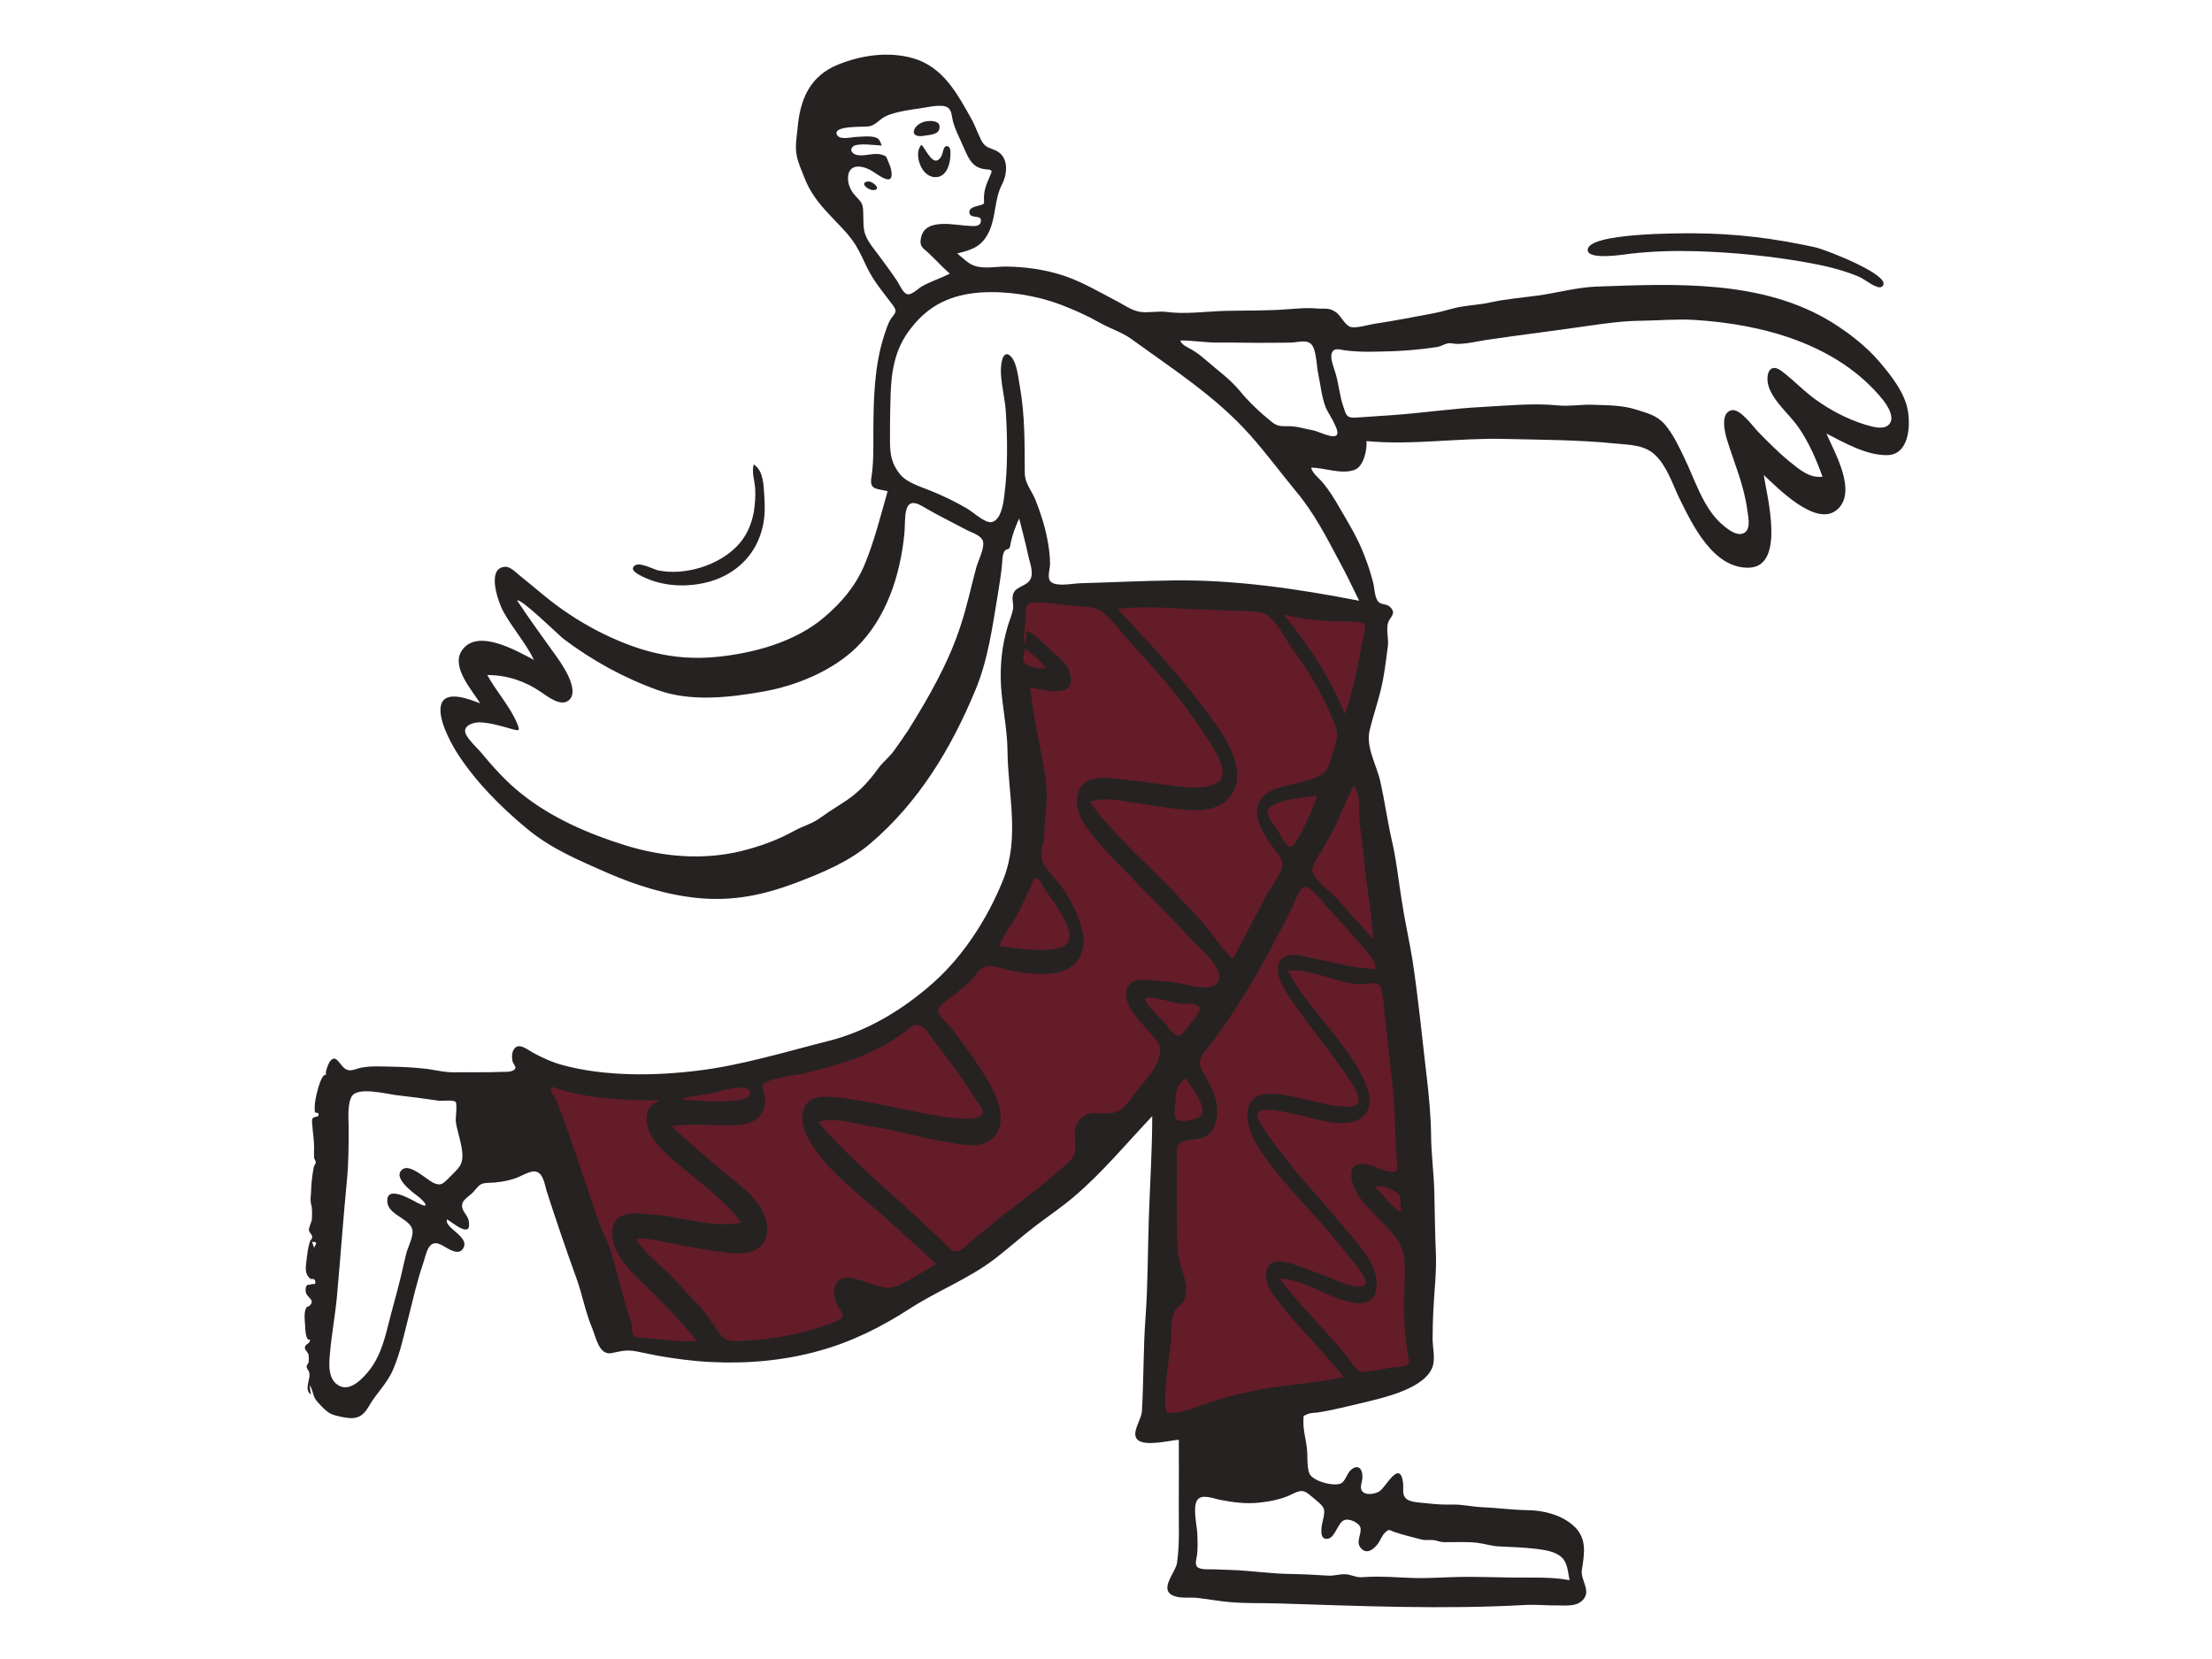
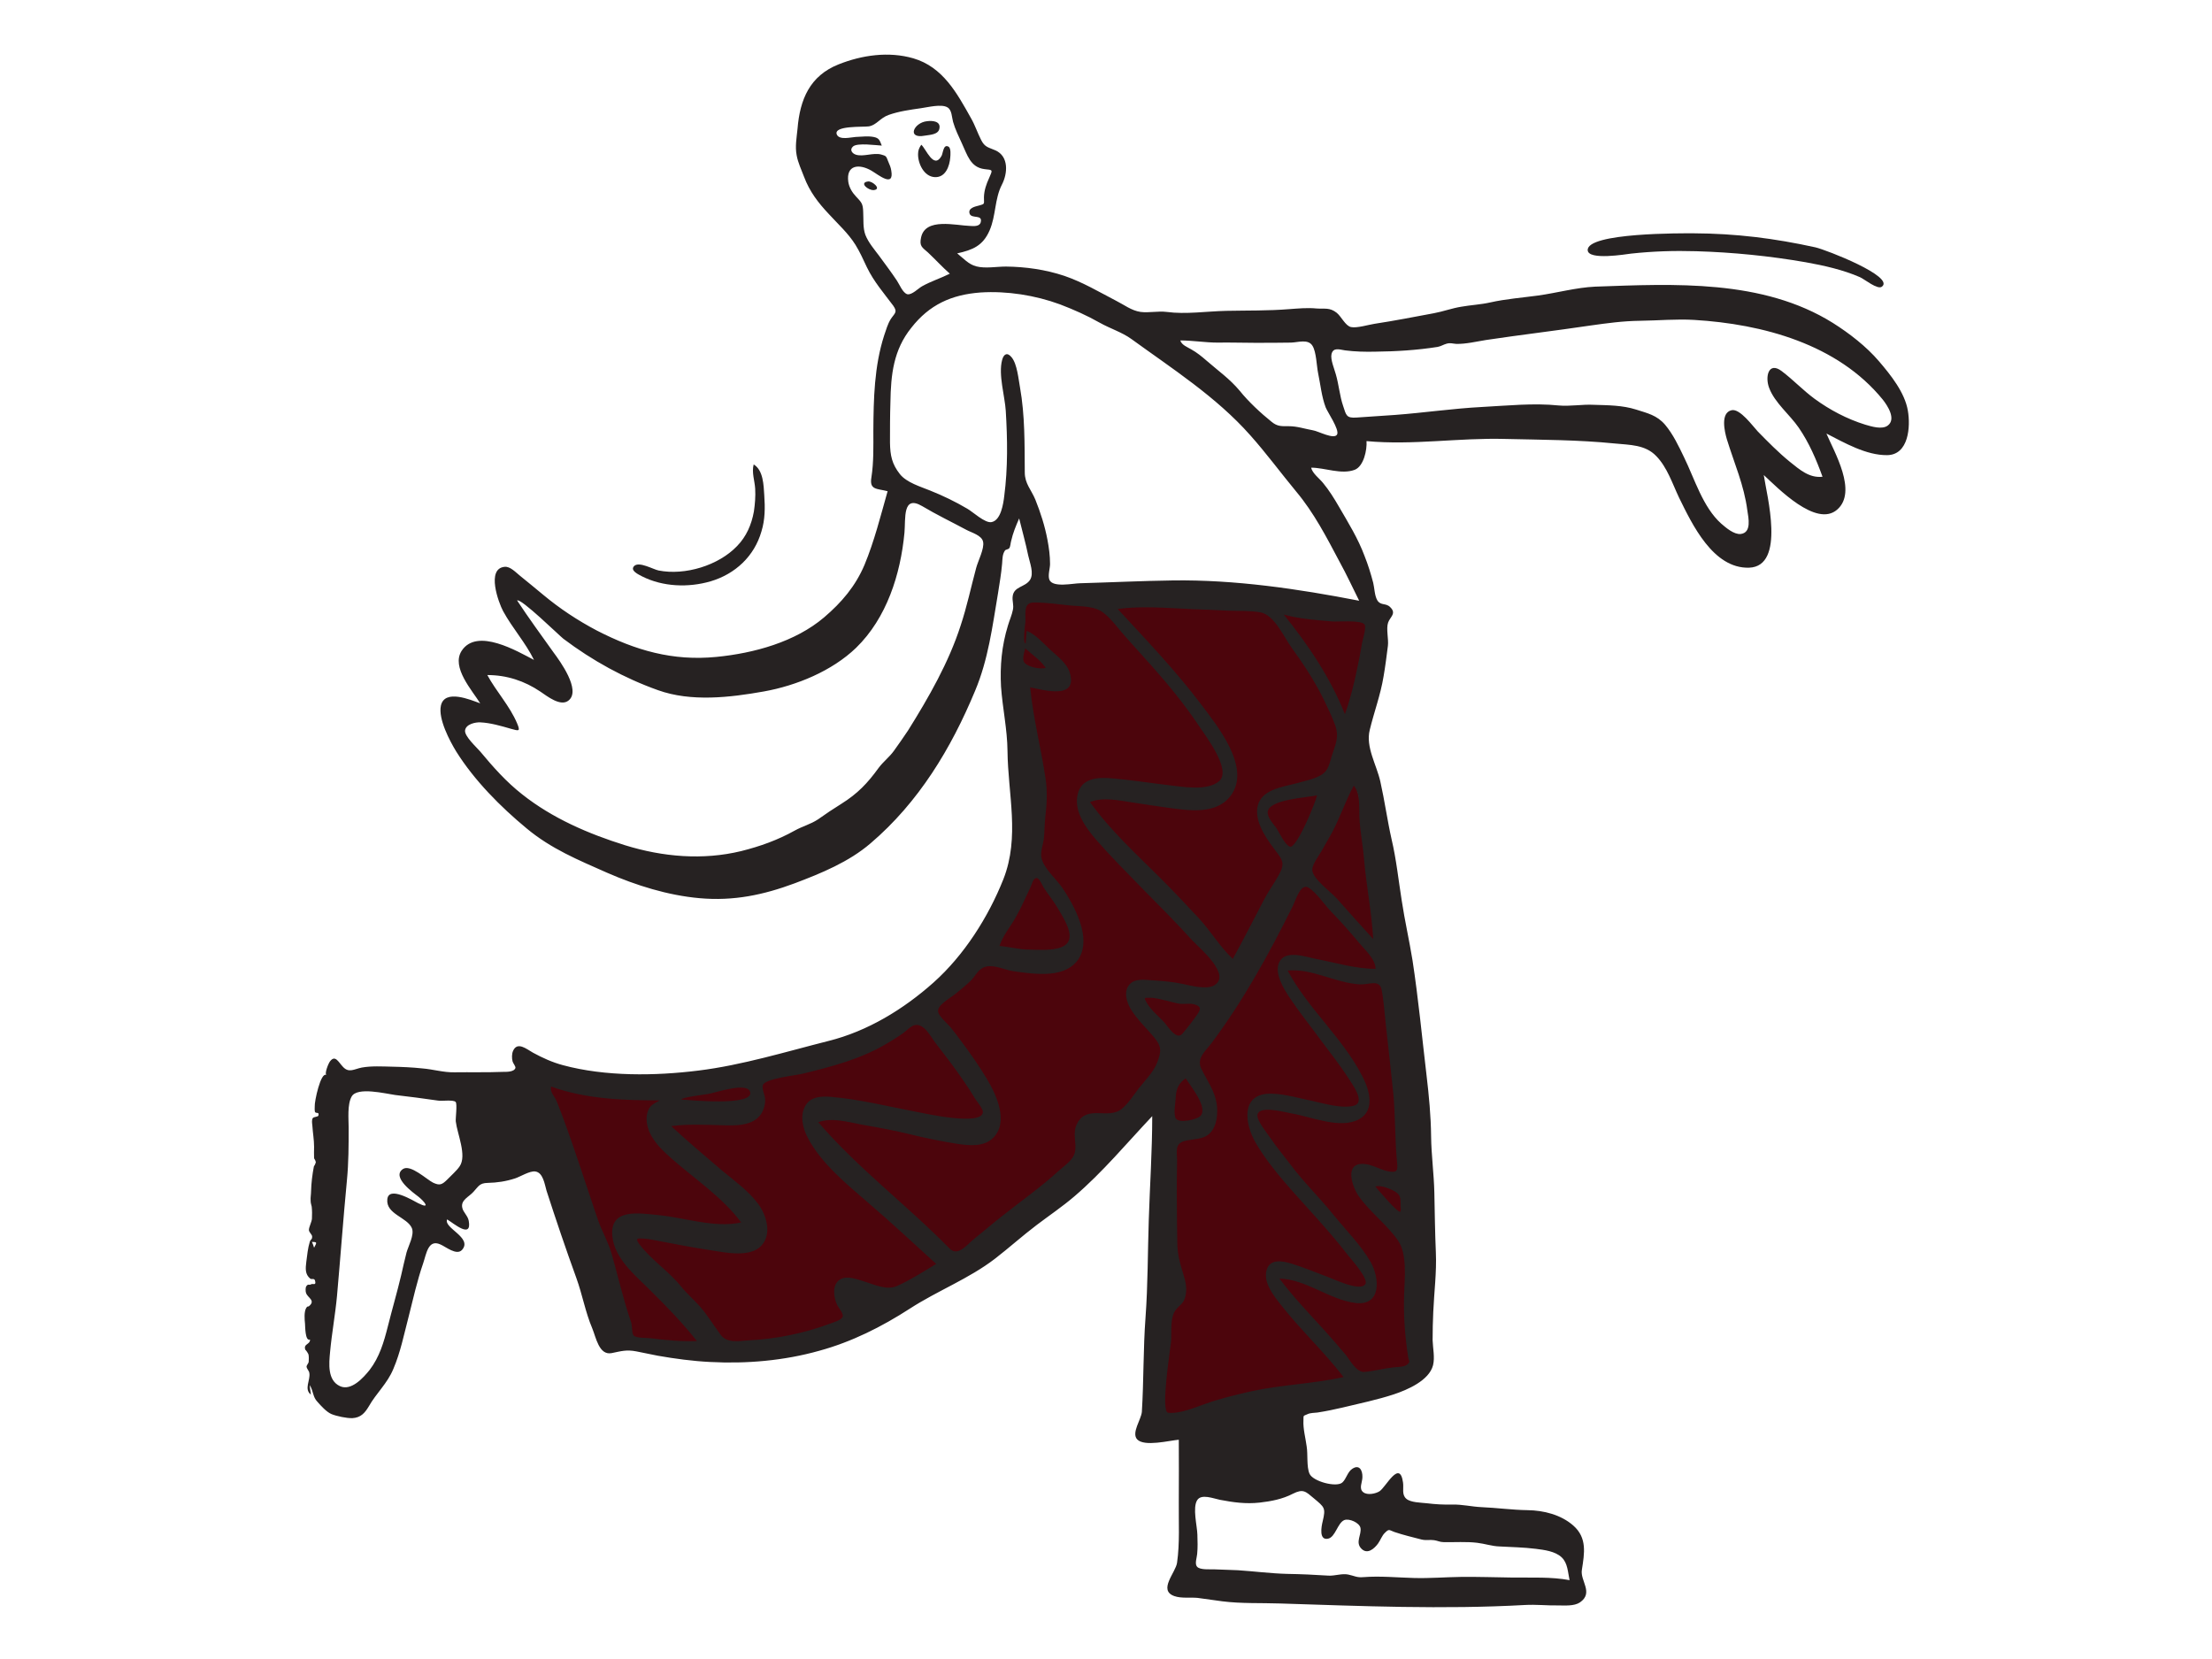
<svg xmlns="http://www.w3.org/2000/svg" width="1024px" height="768px" viewBox="0 0 1024 768">
  <g stroke="none" stroke-width="1" fill="none" fill-rule="evenodd">
-     <path d="M653,632.5 C617.5,640.2 582.1,648 546.6,655.7 C541.6,656.8 536.6,657.9 531.6,659 C533.1,613.2 534.6,567.5 536.1,521.7 C536.3,515.1 536.5,508.5 536.7,501.9 C528.5,509.1 519.9,516 512,523.6 C502,533.3 492.3,543.3 481.9,552.7 C464.1,568.9 445.4,584.6 424.8,597.1 C402.3,610.6 376.5,619.4 350.4,622.4 C340.9,623.5 332.2,623.2 322.7,622.2 C314.4,621.4 306.1,620.5 297.9,619.7 C294.5,619.3 291.2,619 287.9,618.6 C287.1,618.5 284.5,618.7 283.8,618.2 C282.7,617.2 282,612.7 281.6,611.3 C279.7,605.4 277.8,599.5 275.9,593.6 C270.7,577.6 265.7,561.5 260.8,545.4 C256.6,531.6 252.2,517.7 249.1,503.6 C248.7,501.9 247.9,499.8 248.1,498.1 C248.2,495.6 247.1,496.1 250.4,496.1 C258.1,496 266.3,497.9 274,498.4 C282,499 290,499.3 298,499.4 C340.3,499.8 389,495.2 423.3,467.8 C434.8,458.6 446.3,448 455.2,436.2 C467.8,419.6 474.6,397.4 476.3,376.8 C478.2,353.7 474.3,329.9 468.6,307.6 C467.5,303.1 467.7,301.4 468.7,296.6 C469.5,292.7 470.3,288.8 471.2,284.8 C471.4,283.7 471.6,279.2 472.5,278.5 C474.1,277.3 481.7,278.6 483.6,278.6 L506.5,278.9 C521.3,279.1 536,279.3 550.8,279.5 C558.5,279.6 566.1,280.8 573.8,281.6 C590.1,283.3 606.4,285 622.8,286.7 C626.1,287 629.3,287.3 632.6,287.7 C630.5,306.3 628.4,324.9 626.3,343.5 C624.7,357.3 630.2,371.1 633.1,384.6 C639.7,415.2 646,446.1 648.5,477.3 C650.8,506.7 650.7,536.3 651.5,565.8 C652,588 652.6,610.2 653,632.5" fill="#641C29" />
+     <path d="M653,632.5 C617.5,640.2 582.1,648 546.6,655.7 C541.6,656.8 536.6,657.9 531.6,659 C533.1,613.2 534.6,567.5 536.1,521.7 C536.3,515.1 536.5,508.5 536.7,501.9 C528.5,509.1 519.9,516 512,523.6 C502,533.3 492.3,543.3 481.9,552.7 C464.1,568.9 445.4,584.6 424.8,597.1 C402.3,610.6 376.5,619.4 350.4,622.4 C340.9,623.5 332.2,623.2 322.7,622.2 C314.4,621.4 306.1,620.5 297.9,619.7 C294.5,619.3 291.2,619 287.9,618.6 C287.1,618.5 284.5,618.7 283.8,618.2 C282.7,617.2 282,612.7 281.6,611.3 C279.7,605.4 277.8,599.5 275.9,593.6 C270.7,577.6 265.7,561.5 260.8,545.4 C256.6,531.6 252.2,517.7 249.1,503.6 C248.7,501.9 247.9,499.8 248.1,498.1 C248.2,495.6 247.1,496.1 250.4,496.1 C258.1,496 266.3,497.9 274,498.4 C282,499 290,499.3 298,499.4 C340.3,499.8 389,495.2 423.3,467.8 C434.8,458.6 446.3,448 455.2,436.2 C467.8,419.6 474.6,397.4 476.3,376.8 C478.2,353.7 474.3,329.9 468.6,307.6 C467.5,303.1 467.7,301.4 468.7,296.6 C469.5,292.7 470.3,288.8 471.2,284.8 C471.4,283.7 471.6,279.2 472.5,278.5 C474.1,277.3 481.7,278.6 483.6,278.6 L506.5,278.9 C521.3,279.1 536,279.3 550.8,279.5 C558.5,279.6 566.1,280.8 573.8,281.6 C590.1,283.3 606.4,285 622.8,286.7 C626.1,287 629.3,287.3 632.6,287.7 C630.5,306.3 628.4,324.9 626.3,343.5 C624.7,357.3 630.2,371.1 633.1,384.6 C639.7,415.2 646,446.1 648.5,477.3 C650.8,506.7 650.7,536.3 651.5,565.8 C652,588 652.6,610.2 653,632.5" fill="#4c050c" />
    <g transform="translate(141, 25.3)" fill="#262222">
      <path d="M284,46 C284,44.3 284.5,43.1 285.5,41.7 C287.7,43.6 291.2,53.2 294.8,47 C295.6,45.8 295.6,41.2 298.1,42.6 C299.3,43.3 299,46.5 298.9,47.6 C298.6,51.5 296.8,56.9 291.8,56.7 C286.7,56.5 283.9,50.3 284,46" />
      <path d="M287.1,37.5 C278.6,39.1 282,31.4 288.2,30.8 C290.5,30.5 294.5,30.7 293.9,34.1 C293.5,37.1 289.3,37.1 287.1,37.5" />
      <path d="M263.5,62.7 C260.9,62.9 256.5,59.2 260.9,58.7 C262.9,58.5 267.3,62.3 263.5,62.7" />
      <path d="M730.2,107.4 C728.2,109 722.1,103.9 720,103 C712.2,99.6 703.3,97.6 694.9,96.1 C678.2,93.2 661.2,91.5 644.3,91 C634,90.7 624.3,91 614.1,92.1 C611.6,92.4 594.4,95.3 594,90.6 C593.3,82.3 638.6,82.7 642.9,82.7 C662.6,82.8 680.3,85 699.4,89.2 C704.6,90.4 736.3,102.8 730.2,107.4" />
      <path d="M188,243.8 C177.7,246.8 165.9,246.4 156.2,241.5 C154.5,240.6 150.5,238.8 152.6,236.7 C154.9,234.5 161.4,238.3 163.9,238.8 C176.1,241.2 191.6,236.5 200.2,227.5 C204.5,223.1 206.9,217.6 208,211.5 C208.5,208.1 208.8,204.5 208.6,201 C208.4,197.3 206.9,193.4 207.9,189.7 C212.4,192.4 212.5,199.4 212.8,203.9 C213.2,209.7 213.2,215.2 211.5,220.7 C208.2,232.2 199.4,240.4 188,243.8" />
      <path d="M3.4,549.6 C3.8,550.5 4.1,551.3 4.4,552.3 C5.8,549.7 5.8,549.7 3.4,549.6 M16.4,616.4 C21.6,618.8 27.3,612.4 30.1,608.9 C34.7,602.9 36.7,596 38.5,588.9 C40.5,580.9 42.8,573.1 44.7,565.1 C45.5,561.6 46.3,558 47.2,554.5 C48,551.6 50.9,546.4 49.7,543.3 C47.6,538.2 37.6,536.8 38.3,529.9 C38.9,523.6 49.9,530.3 52.6,531.7 C58.6,534.7 55.5,530.9 52.6,528.6 C50.4,526.9 40.1,519.6 45.5,515.9 C49,513.5 56.6,520.8 59.5,522.2 C62.5,523.6 63.6,523.2 66.1,520.7 C67.8,518.9 70.4,516.7 71.8,514.6 C75.2,509.6 70.7,499.7 70,493.9 C69.8,492.7 70.8,485.6 69.9,484.8 C68.7,483.7 63.7,484.5 61.8,484.2 C55.1,483.2 48.6,482.4 41.9,481.6 C37.5,481 24.4,477.7 21.8,482.3 C19.7,485.9 20.4,492.9 20.4,496.7 C20.4,504.9 20.4,512.9 19.6,521.1 C17.9,538.9 16.6,556.8 15,574.7 C14.2,583.3 12.6,591.9 11.8,600.6 C11.3,605.9 10.5,613.7 16.4,616.4 M116.7,484.5 C121.6,496.7 125.7,509.3 129.9,521.8 C131.9,527.6 133.7,533.4 135.7,539.1 C137.6,544.7 140.6,549.6 142.2,555.3 C145.2,565.9 147.6,576.5 151.2,586.9 C151.7,588.5 151.4,591.8 152.3,592.9 C153.4,594.2 158.3,594 160.1,594.2 C167.2,595.1 174.4,595.8 181.6,595.5 C174.9,587 167.3,579.2 159.6,571.6 C152.8,564.9 143.6,557.3 142.5,547.2 C141,533.7 155.1,536.4 163.8,537.2 C176.1,538.4 189.9,543.3 202.1,540.6 C193.6,529.1 180.8,520.6 170.2,511.3 C166,507.6 161.7,503.6 159.5,498.4 C158.5,495.7 157.9,492.7 158.7,489.8 C159.6,486.4 161.5,485.8 164.4,484.1 C147.4,484.1 130.3,483.5 114.1,477.7 C113.5,480.4 115.8,482.2 116.7,484.5 M192.6,592.6 C195.5,596.6 200.9,595.5 205.3,595.2 C211.7,594.9 218.2,594.1 224.5,592.8 C230.9,591.5 237.3,589.7 243.4,587.4 C244.7,586.9 248.7,585.8 249.1,584.2 C249.6,582.8 247.1,580 246.6,578.9 C244.9,575.5 244,569.4 247.9,567 C251.1,565 255.8,567 259,567.9 C263.7,569.3 269.4,572.2 274.3,570 C280.4,567.3 286.6,563.3 292.4,559.8 C281.9,550.3 271.6,540.6 260.8,531.4 C251,522.9 239.1,513.2 233,501.5 C230.6,497.1 229.1,490.9 232,486.3 C234.5,482.2 239.7,482.1 244,482.5 C256.9,483.6 269.6,486.8 282.2,489.2 C286.5,490 313.9,496.3 314,489.4 C314,487.9 311.2,484.5 310.4,483.3 C308.8,480.6 307.1,478 305.3,475.4 C301.2,469.3 296.7,463.5 292.2,457.7 C289.9,454.7 287,448.6 282.7,449.2 C280.8,449.5 278.8,451.7 277.2,452.9 C274.5,454.8 271.6,456.6 268.7,458.3 C256.9,465.1 243.9,468.5 230.8,471.7 C227.8,472.5 213.6,473.9 212.2,476.9 C211.5,478.3 213.1,481.8 213.2,483.4 C213.3,485.8 212.7,488.2 211.4,490.3 C207.6,496.1 199.3,495.8 193.2,495.6 C185.4,495.4 177.4,495 169.7,496 C177.4,503.1 185.4,509.9 193.4,516.7 C199.1,521.4 205.4,525.9 209.9,531.9 C213.7,537 216.5,545.7 211.6,551.2 C206.4,557.1 194.7,554.5 188.1,553.5 C180.4,552.3 172.7,550.9 165.1,549.4 C162.5,548.9 159.8,548.3 157.2,548.1 C154,547.9 152.9,547.8 155,550.7 C160.5,558 168.7,563.2 174.4,570.4 C177.1,573.7 180.3,576.4 183.1,579.6 C186.6,583.6 189.4,588.3 192.6,592.6 M298.6,552.7 C302.3,556.5 306.5,551.1 309.5,548.6 C314.1,544.9 318.5,541.1 323.1,537.5 C331.8,530.6 340.8,524.3 349,516.8 C351.6,514.4 355.8,511.8 356.6,508.1 C357.6,503.5 355.2,499.4 357.7,494.7 C362.3,486 371.9,493.1 378.2,488.1 C381.4,485.5 383.7,481.7 386.2,478.5 C389.2,474.7 393.1,470.9 394.8,466.3 C396.6,461.5 396.8,459.2 393.5,455.2 C389.9,450.8 385.5,446.8 382.5,441.9 C380.5,438.5 378.9,433.5 382.1,430.2 C384.6,427.6 389,428.3 392.3,428.5 C397.1,428.8 401.9,429.2 406.6,430.2 C410.3,431 417.4,432.9 421,430.9 C429.4,426.1 414.3,413.6 410.9,410 C403.4,401.7 395.5,393.8 387.7,385.9 C380.5,378.5 373.2,371.2 366.4,363.4 C361.4,357.6 355.5,349.5 358.2,341.3 C360.4,334.7 367.8,334.5 373.6,335 C382.2,335.7 390.8,337.1 399.4,338.1 C405.7,338.8 418,341.2 423.5,336.2 C429.1,330.9 417.1,315.4 414,310.7 C407.4,300.8 399.9,291.7 392,282.8 C388.2,278.5 384.3,274.3 380.5,270 C377.1,266.3 374,261.7 370.1,258.6 C365.9,255.1 359.6,255.5 354.4,255 C348.9,254.4 343.1,253.6 337.6,253.6 C332.6,253.7 333.9,258.5 333.7,262.6 C333.6,263.6 332.3,272.5 333.8,272.6 C334,270.7 334.1,268.7 334.3,266.7 C338.5,268.5 341.7,272.2 345,275.3 C348.3,278.4 352.8,281.5 354.2,286 C358.1,298.7 342.4,294.2 335.9,292.9 C337.3,307.3 341,321.3 343.1,335.6 C343.9,341.6 343.6,347 342.9,353 C342.5,356.4 342.6,359.8 342.2,363.2 C341.8,365.9 340.6,369 341.1,371.7 C342,376.6 348.2,381.8 351,386 C354.7,391.6 358,397.6 359.7,404.1 C362.8,415.9 357.5,424.3 345.2,425.4 C339.7,425.9 333.6,425.1 328.1,424.3 C323.4,423.6 317.4,420.1 313.1,423.3 C311.3,424.6 310.1,426.9 308.6,428.5 C306.3,430.7 303.8,432.8 301.3,434.8 C299,436.7 292.6,440.1 293.3,443.1 C293.7,445.3 297.6,448.5 298.9,450.1 C300.6,452.2 302.3,454.4 303.9,456.6 C308.1,462.2 312.1,467.9 315.7,473.9 C320.1,481.1 326.2,494 318.8,501.4 C314.5,505.8 307.4,505 302,504.2 C294.5,503 287.2,501.5 279.9,499.7 C272.6,497.9 265.2,496.6 257.8,495.3 C251.5,494.1 244.1,491.9 237.8,494.2 C256.3,515.7 278.8,532.5 298.6,552.7 M406.3,453.3 C408.7,450.5 411.1,447.4 413.2,444.4 C415.1,441.7 415,440.5 411.7,439.6 C409.7,439.1 407.4,439.6 405.3,439.4 C403.2,439.1 401,438.4 398.9,437.9 C396.5,437.4 393.9,436.6 391.4,436.6 C388.7,436.6 388.4,436.3 389.8,438.8 C391.7,442.2 395.4,445.2 398,448 C399.6,449.8 403.6,456.4 406.3,453.3 M403.2,492.3 C404.5,495 413.5,493 414.9,491.1 C418.1,487 410,477.3 407.9,473.9 C404.7,476 403.5,478.8 403.3,482.5 C403.2,485.1 402.2,489.9 403.2,492.3 M399.8,628.7 C405.2,629.3 412.3,626.2 417.2,624.5 C424,622.1 431.1,620.4 438.1,618.8 C452.3,615.7 466.9,615.3 481,612.2 C472,600.5 461.1,590.4 452,578.8 C448.7,574.6 443.8,568.6 445.3,562.8 C446.8,557.2 452.7,558.4 457,559.7 C462.8,561.5 468.4,563.9 474.1,566 C476.8,567 488.8,572.8 491.1,569.1 C492.6,566.5 484,557.1 482.8,555.5 C478.1,549.4 473.1,543.7 468,538 C458.5,527.3 447.8,516.4 440.5,504.1 C435,494.9 433.1,480.4 448,481 C454.1,481.2 460.3,483.1 466.3,484.3 C471.8,485.5 480,488 485.6,486.6 C491.6,485.1 484.7,476.3 482.9,473.3 C478.9,467.2 474.3,461.4 469.9,455.5 C465.3,449.2 460.3,443 455.9,436.4 C453.2,432.3 448.8,425.2 451.2,420.1 C454.1,414.1 463.8,417.8 468.6,418.7 C477.6,420.4 486.5,423.2 495.8,423.2 C495.7,418.6 490.9,414.5 488.2,411.2 C484,406.2 479.8,401.4 475.3,396.8 C472.1,393.5 468.7,388.2 464.9,385.7 C461.1,383.2 458.9,391.3 457.4,394.3 C446.5,416.2 434.7,437.7 420,457.4 C417,461.4 412.7,464.6 415.2,469.6 C417.8,474.9 421.2,479.5 422.2,485.4 C422.9,489.8 422.5,495.9 419.1,499.3 C415.9,502.5 411,501.8 407,503 C402.7,504.4 403.9,508.2 403.9,512 C403.8,518.6 403.7,525.3 403.8,532 C403.8,537.9 403.9,543.8 404,549.7 C404,556 405.6,560.4 407.3,566.3 C408.2,569.4 408.5,572.6 407.5,575.7 C406.6,578.3 405.2,578.8 403.6,580.7 C400.4,584.3 401.5,591.3 401.1,595.9 C400.8,599.3 396.1,628.4 399.8,628.7 M413.1,699.9 C414.4,701.6 419.3,701.1 421.2,701.2 C424.8,701.4 428.4,701.4 432,701.6 C439.6,702.1 447.2,703.1 454.9,703.3 C461.2,703.4 467.8,703.7 473.9,704.1 C476.9,704.3 480.2,703 483.1,703.6 C486,704.2 487.1,705.1 490.2,704.8 C498,704.2 505.9,705 513.6,705.2 C520.8,705.4 528.1,704.8 535.2,704.7 C543.3,704.6 551.4,704.9 559.5,705 C568.2,705.1 577,704.6 585.6,706.2 C584.8,702.6 584.8,698.3 581.9,695.6 C578.9,692.8 573.9,692.2 570,691.7 C564.4,691 558.8,690.9 553.2,690.6 C549.7,690.5 546.3,689.3 542.8,688.9 C537.8,688.3 532.4,688.7 527.3,688.6 C525.6,688.6 524.4,687.9 522.9,687.7 C521,687.4 519.2,687.9 517.1,687.4 C512.9,686.3 508.6,685.3 504.5,683.9 C502,683 502.1,682.3 500.1,684.3 C498.8,685.5 498,687.8 496.9,689.3 C495.2,691.6 492,694.5 489.2,691.6 C486.3,688.6 489.4,685.2 488.8,682 C488.3,679.6 483.6,677.5 481.3,678.4 C478.2,679.7 477.2,686.3 473.8,687 C469.5,687.9 470.7,681.4 471.3,679 C472.8,672.7 472.2,672.5 467.2,668.3 C463.4,665.1 462.3,663.8 457.5,666.2 C452.7,668.7 447.4,669.7 442.1,670.3 C435.8,671 429.9,670.2 423.7,669 C420.7,668.4 415.1,666.1 413.2,669.2 C411,672.7 413.2,681.1 413.3,685.1 C413.4,688.1 413.5,691.1 413.2,694.1 C413.1,695.6 412,698.6 413.1,699.9 M490.7,609.8 C495.2,609.4 499.5,608.2 504,607.7 C505.6,607.5 509.1,607.6 510.4,606.4 C512,605 511.3,605.1 510.9,603.1 C509.4,593.4 508.7,584.1 509,574.2 C509.2,566.9 510.6,555.4 506.2,549 C501,541.5 493.2,535.9 487.9,528.3 C485.1,524.2 481.1,513.2 490.1,513.5 C493.7,513.6 497.5,515.9 501,516.8 C505.9,517.9 506.2,516.7 505.7,512.3 C504.7,501.9 505,491.4 504,480.9 C502.9,470.2 501.7,459.5 500.5,448.7 C499.9,443.5 499.6,438 498.6,432.9 C497.6,427.9 492.8,430.6 488.6,430.4 C477.3,429.8 466.4,422.9 455.1,424 C464.5,441.7 480.6,455.1 489.7,473 C492.9,479.1 495.8,488.8 488,492.9 C479.4,497.5 466.1,491.7 457.2,490.2 C454.1,489.7 441.7,486.1 441.1,490.9 C440.8,493.5 445.8,499.6 447.1,501.5 C450,505.8 453.3,509.7 456.4,513.8 C462.6,522.1 470,529.2 476.4,537.2 C482.1,544.2 489,551.1 493.5,558.9 C497.7,566.2 498.6,579.3 486.6,577.9 C474.4,576.4 463.7,566.9 451.3,566.6 C457.6,575 464.9,582.6 472,590.4 C475.4,594.2 478.7,598 482,601.9 C484,604.4 486.9,610.1 490.7,609.8 M507.4,533.7 C507.2,530.2 508,528.2 504.8,526.3 C502.8,525.1 498,523.1 495.7,524 C496.6,525 506.2,536.6 507.3,535.6 C507.5,535 507.6,534.3 507.4,533.7 M490.5,373 C490,366.3 488.6,359.6 488.3,352.9 C488.1,348.3 488.8,342.2 485.7,338.4 C481.9,345.4 479.4,353 475.7,360 C474.1,363 472.3,365.9 470.7,368.8 C469.5,370.9 466.2,375.2 466.5,377.6 C466.9,381.7 475.1,387.6 477.8,390.6 C483.4,396.9 489,403.2 494.7,409.4 C494,397.2 491.6,385.2 490.5,373 M490.7,263.8 C489.1,261.6 478.3,262.6 475.9,262.4 C468.5,261.8 460.5,261.2 453.3,259.2 C464.7,273.3 474.9,288.5 481.6,305.3 C484.1,298.4 485.8,291.3 487.3,284.1 C488.1,280.5 488.8,276.8 489.4,273.1 C489.6,271.4 491.7,265.2 490.7,263.8 M456,366.6 C459.1,368.2 468.3,345.4 468.7,342.9 C464.3,343.9 446.9,344.7 445.9,350.3 C445.4,352.8 448.4,356 449.7,357.8 C451.3,360.1 453.5,365.4 456,366.6 M428.4,343.5 C421.9,351.6 409.9,350 400.9,348.8 C394.8,348 388.8,347 382.7,346.1 C376.7,345.2 369.5,343.6 363.6,346 C373.1,359.3 385.2,370.2 396.7,381.7 C402.5,387.5 408.2,393.6 413.9,399.7 C419.4,405.6 423.8,413.1 429.7,418.6 C434.7,409.5 439.4,400.3 444.2,391.1 C446.2,387.2 448.8,383.8 450.9,379.9 C453.2,375.7 453.5,373.8 450.6,370 C446.3,364.3 440.2,356.6 441,349 C442.1,340.1 452.6,339.1 459.6,337.2 C463,336.2 467,335.5 470.2,333.7 C474.3,331.5 474.4,327.8 475.8,323.8 C477.4,318.9 478.9,315.8 477.2,310.7 C475.7,306.5 473.6,302.3 471.7,298.3 C467.5,289.8 462.4,282.1 456.9,274.5 C453.3,269.5 449,259.5 442.6,258.2 C438,257.3 432.2,257.6 427.6,257.4 C422.1,257.1 416.6,256.9 411.1,256.7 C399.8,256.2 387.7,255.1 376.4,256.6 C389.7,271 403.1,285 414.9,300.6 C422.5,310.7 438.8,330.5 428.4,343.5 M479.2,234.9 C473.1,223.4 467.3,212.1 459,202.2 C451.8,193.5 445.2,184.5 437.7,176.1 C422,158.4 401.7,145.4 382.7,131.6 C378.4,128.5 372.9,126.8 368.1,124.1 C362.3,120.8 356,118 349.7,115.6 C338.3,111.4 325.1,109.3 312.9,110.1 C299.4,111.1 289.2,115.8 280.9,126.4 C272.6,136.7 271.4,148.1 271.2,161 C271,167.2 271,173.4 271,179.6 C271.1,185.6 271.9,189.5 275.6,194.2 C278.7,198.1 285.2,200 289.6,201.8 C295.6,204.2 301.2,206.9 306.8,210.2 C309.3,211.6 315,217 318,216.4 C322.4,215.6 323.5,207.7 323.9,204.3 C325.6,191.3 325.4,178 324.6,164.9 C324.2,158.2 321.1,148.2 322.9,141.4 C323.6,138.6 325.3,137.6 327.3,140.1 C329.9,143.2 330.5,150.4 331.2,154.1 C333.5,167.1 333.3,180.2 333.4,193.4 C333.4,198.6 336.4,201.4 338.3,206 C340.7,212 342.7,218.2 343.9,224.6 C344.6,228.3 345.1,232 345.1,235.8 C345.1,237.8 344,241.1 344.8,243.1 C346.4,246.9 355.9,244.7 359.1,244.7 C373.4,244.3 387.6,243.6 401.9,243.4 C430.8,243 459.9,247.3 488.2,252.8 C485.2,246.8 482.4,240.7 479.2,234.9 M466.8,173.9 C469.1,174.2 476.7,178.4 478,175.8 C479.1,173.5 473.5,165.4 472.7,163.3 C470.8,158.3 470.3,152.7 469.2,147.5 C468.5,144.2 468.4,137.7 466.6,134.8 C464.6,131.5 460,133.2 456.7,133.3 C451.1,133.4 445.5,133.4 439.9,133.4 C434.2,133.4 428.5,133.2 422.7,133.3 C416.9,133.3 411.2,132.3 405.4,132.3 C406,134.4 408.7,135.4 410.4,136.4 C413.1,137.9 415.3,139.7 417.6,141.7 C423,146.4 428.3,150.1 432.9,155.6 C436.9,160.6 442.7,166 447.7,170 C450.4,172.2 452.3,172 455.6,172 C459.5,172 462.9,173.2 466.8,173.9 M480.8,162.7 C482.2,167 482.3,168.3 486.9,168 C492.8,167.6 498.7,167.2 504.6,166.8 C518.1,165.8 531.6,163.8 545.1,163.1 C556.6,162.5 569,161.2 580.5,162.4 C585.8,162.9 591.5,161.8 596.9,162.1 C603.5,162.3 610.1,162.3 616.4,164.3 C621.7,166 626,166.9 629.8,171.3 C633.5,175.7 636.1,181.2 638.6,186.4 C643.5,196.4 647.3,209.5 655.8,217.1 C658,219 661.7,222.2 664.8,221.9 C670,221.3 668.4,214.4 667.9,211 C666.4,199.3 661.8,189.1 658.4,178 C657.4,174.6 655.3,165.8 660.6,164.6 C664.5,163.7 670.5,172.1 672.7,174.4 C677.5,179.3 682.2,184.1 687.6,188.5 C692.1,192.1 696.6,196.1 702.7,195.4 C699.8,187.4 696.5,179.7 691.7,172.7 C687.5,166.6 680.6,161.2 678,154.3 C676,149.1 677.7,141.9 683.8,146.5 C689.1,150.5 693.7,155.4 699,159.3 C706.1,164.5 714.1,168.7 722.5,171.3 C725.3,172.1 730.2,173.7 732.9,171.7 C736.9,168.7 732.8,162.5 730.6,159.7 C709.7,134 675,124.7 643.3,122.8 C635.1,122.3 626.5,123.1 618.2,123.2 C610.3,123.3 603,124.3 595.2,125.4 C579.1,127.8 562.9,129.7 546.9,132.1 C542.6,132.8 537.5,134 533.2,133.9 C531.4,133.8 530.5,133.3 528.7,133.8 C527.2,134.2 526.1,135 524.5,135.3 C515,136.8 505.3,137.4 495.6,137.5 C491,137.6 486.3,137.5 481.7,136.9 C479,136.5 476.2,135.4 475.4,138.6 C474.8,141.1 476.8,145.7 477.4,148 C478.8,152.8 479.2,158.1 480.8,162.7 M308.2,79.3 C309.8,79.4 312.5,79.6 313,77.6 C314,73.8 308.9,76.1 307.9,73.7 C306.9,71 310.5,70.3 312,69.9 C315.3,69 314.4,69.2 314.5,65.9 C314.6,62.8 315.6,59.9 316.9,57.1 C318.6,53.2 318.7,53.4 314.8,53 C308.2,52.2 306.8,46.4 304.3,41.1 C302.8,37.8 301.2,34.6 300.2,31.1 C299.6,29 299.7,25.6 297.6,24.4 C294.8,22.7 288.3,24.4 285.3,24.8 C280.4,25.5 275.2,26.2 270.4,27.9 C266.4,29.3 264.8,32.6 261.2,33.2 C258.8,33.6 244.6,32.7 246.4,37 C247.6,39.7 253.1,38.2 255.1,38.1 C257.7,38 260.9,37.6 263.4,38.1 C266,38.6 266.2,39.6 267.2,42.1 C264.8,42 255.9,40.7 253.9,42.5 C252.2,44 253.4,45.7 255.2,46.3 C258.6,47.4 263.2,45.3 266.8,46.2 C269.4,46.9 269.2,47 270.2,49.5 C270.8,50.9 271.4,52.2 271.6,53.7 C273,61.8 265.5,55.5 262.4,53.7 C256.7,50.4 250.6,51 251.7,58.9 C252.1,61.5 253.5,63.8 255.3,65.7 C257.8,68.4 258.5,68.9 258.6,72.9 C258.8,76.4 258.4,80.1 259.6,83.4 C261,87 263.8,90.2 266.1,93.3 C268.8,97 271.6,100.7 274.2,104.6 C275.3,106.2 276.9,110.3 279,110.9 C281.1,111.4 284.2,108.1 285.9,107.2 C290,104.9 294.5,103.5 298.7,101.4 C295.2,98.3 292,94.8 288.6,91.6 C285.9,89.2 284.5,88.7 285.4,84.6 C287.4,75.3 301.4,79.1 308.2,79.3 M255.3,274.6 C244.2,285.3 227.7,292.1 212.6,294.8 C196.9,297.6 178.9,299.7 163.6,294.2 C147.9,288.6 133.2,280.5 119.8,270.4 C118.2,269.2 99.9,251.3 98.4,252.7 C103.8,260.9 109.6,268.8 115.3,276.8 C118.2,280.7 128,294.1 122.3,298.9 C118.6,302.1 112.2,296.9 109.2,294.9 C101.8,289.9 93.6,287.2 84.6,287.2 C88.7,294.8 95,301.5 98.4,309.6 C100,313.4 99.2,313.1 95.6,312.1 C91.1,310.8 86,309.3 81.3,309.1 C79.1,309 74.7,309.9 74.3,312.8 C73.9,315.5 79.7,320.7 81.3,322.6 C87.3,329.8 93.3,336.6 100.7,342.4 C114.7,353.5 131.4,360.7 148.4,366 C165.8,371.4 184.4,373 202.1,368.7 C210.9,366.5 219,363.6 226.9,359.2 C230.5,357.2 234.2,356.3 237.7,354 C241.2,351.5 244.8,349.1 248.5,346.8 C256,342.1 260.6,337.3 265.8,330.1 C267.9,327.3 270.8,325.1 272.8,322.3 C275,319.2 277.3,316 279.4,312.8 C288.9,297.6 298.2,281.4 303.7,264.3 C306.6,255.6 308.5,246.5 310.9,237.6 C311.7,234.5 314.8,228.6 314.1,225.5 C313.5,222.5 308.8,221.3 306.4,220 C299.5,216.3 292.6,213 285.9,209 C276.7,203.6 278.3,214.8 277.7,221.3 C275.9,240.5 269.5,260.8 255.3,274.6 M333.7,281.9 C335.6,283.6 340.6,284.6 343.1,283.9 C340.6,280.2 336.8,277.8 333.6,274.8 C333.2,276.9 331.7,280.3 333.7,281.9 M321.7,412.6 C326.2,413 330.9,414.3 335.4,414.3 C339.4,414.4 344.4,414.7 348.3,413.8 C358.9,411.5 352.6,401.8 348.9,395.5 C346.9,392 344.3,388.9 342.1,385.5 C341.6,384.7 340.2,381.3 339,381.2 C337.3,381 336.8,383.8 336,385.5 C333.8,390.1 331.8,394.8 329.3,399.2 C326.8,403.7 323.3,407.7 321.7,412.6 M206.3,480.4 C205.4,475.3 190.4,480.5 187,481.1 C186.1,481.3 174.3,482.7 174.4,483.7 C178.3,484 207.5,486.8 206.3,480.4 M2.5,594.8 C0.2,595.8 0.3,588.5 0.2,587.5 C-0,585.6 -0.3,582.1 0.7,580.3 C1.4,579.1 1.7,579.7 2,579.4 C5.3,576.7 1.4,575.5 0.7,573.3 C0.4,572.7 0.4,570.8 0.7,570.3 C1.7,568.7 2,569.9 3.1,569.2 C3.8,568.8 5.4,569.9 4.9,567.8 C4.6,566.1 3.3,567.2 2.6,566.6 C0.2,564.6 0.4,562 0.8,558.8 C1.2,555.8 1.5,552.5 2.4,549.6 C2.9,548.1 3.5,548.8 3.5,547.1 C3.5,546.2 2.1,545.3 2,544.1 C2,542.7 3.3,540.4 3.4,538.9 C3.5,536.9 3.5,535.2 3.3,533.3 C3.1,532.2 2.8,531.8 2.8,530.4 C2.7,529.1 3,527.6 3,526.2 C3.1,522.3 3.6,518.4 4.3,514.7 C4.7,514.1 5,513.5 5.2,512.8 C5.1,512.1 4.8,511.5 4.4,510.9 C4.3,509.1 4.4,507.4 4.4,505.6 C4.4,502.3 3.8,499.1 3.6,495.8 C3.5,494.8 3.2,493.2 3.8,492.3 C4.4,491.6 6.2,491.8 6.4,491.1 C6.9,489.2 5.2,490.4 4.8,489.4 C4.6,488.6 4.7,487.6 4.7,486.9 C4.5,484.8 7.5,470.6 10.1,472.4 C9.1,471.7 11.1,466.8 11.8,466 C14.2,462.9 15.7,466.4 17.7,468.5 C20.5,471.6 22.9,469.6 26.5,468.9 C31,468.1 35.9,468.4 40.5,468.5 C45.1,468.6 49.8,468.8 54.5,469.3 C59.5,469.7 64.3,471.2 69.3,471.1 C76.8,471 84.4,471.2 91.9,470.9 C93.4,470.9 97,471 97.6,469.1 C97.8,468.4 96.5,466.9 96.3,466.1 C95.9,464.6 95.9,462.6 96.5,461.2 C98.5,456.7 102.7,460.3 105.7,462 C110.1,464.4 114.7,466.5 119.6,467.8 C139.2,473.1 162.3,472.8 182.3,470.3 C202.6,467.8 222.7,461.6 242.5,456.6 C260.6,452.1 277.3,441.9 291.2,429.5 C305.3,416.9 316.5,399.3 323.5,381.7 C331.2,362.1 325.6,342.4 325.4,322.3 C325.3,312.3 323.1,302.5 322.4,292.5 C321.9,282.9 322.7,273.8 325.6,264.3 C326.3,261.9 327.4,259.5 327.9,257 C328.4,254.7 327.5,252.9 327.8,250.7 C328.4,246.1 333.5,246.6 335.8,243.2 C337.8,240.1 335.7,235.2 335,231.9 C333.8,226.1 332.2,220.4 330.8,214.7 C329.3,218.1 327.9,221.5 327.1,225.1 C326.8,226 326.8,227.7 326.2,228.5 C325.7,229.1 324.6,229 324.2,229.6 C323,231.4 323.1,233.3 322.9,235.7 C322.5,240.3 321.7,244.9 321,249.4 C318.4,264.8 316.5,280 310.4,294.5 C299.3,321.2 284.3,346.1 262,365.1 C252,373.7 239.1,379 226.9,383.6 C212.4,389 198.6,391.9 182.9,390.5 C168.2,389.2 153.5,384.6 140,378.7 C126.7,372.8 114.2,367.7 102.8,358.2 C90.7,348.2 78.6,336 70.2,322.6 C67.2,317.7 61.8,307.5 63.1,301.4 C64.8,293.5 76.9,298.7 81.3,300.3 C77.6,294.3 67.8,283.6 72.7,276 C79.8,265.1 98.5,276.2 106.2,280.2 C102.3,272.2 96.2,265.5 91.9,257.6 C89.8,253.7 84,237.9 92.6,237.1 C95.2,236.8 97.9,239.8 99.8,241.3 C103.4,244.2 106.9,247.1 110.4,250 C118.2,256.5 126.4,261.9 135.3,266.6 C153.2,275.8 170.4,280.8 190.7,278.8 C208,277.1 227.1,271.9 240.5,260.5 C248.6,253.6 255,246.1 259.2,236.2 C263.7,225.4 266.7,213.4 269.9,202.1 C264.9,200.8 261.4,201.6 262.4,195.7 C263.5,188.6 263.3,181.4 263.3,174.2 C263.4,159.3 263.7,144.3 268.3,130 C269.2,127.4 269.9,124.8 271.3,122.5 C273.1,119.7 274.7,119.3 272.5,116.2 C268.1,110.3 263.6,105.2 260.3,98.4 C258.6,94.8 257.1,91.4 255,88 C251.6,82.6 247.1,78.6 242.8,73.9 C237.7,68.5 233.8,63.4 231.2,56.5 C230,53.3 228.4,50 227.8,46.6 C227,42.5 227.8,38.4 228.2,34.3 C229.3,20.7 233.9,9.8 247.2,4.5 C258,0.2 270.4,-1.6 281.8,1.7 C295.5,5.7 302,17.8 308.5,29.4 C310.4,32.7 311.5,36.2 313.2,39.5 C314.9,42.9 316.6,42.9 319.8,44.3 C326.1,47.1 325.5,55 322.8,60.2 C319.4,66.8 320.1,74.5 317.1,81.4 C314,88.5 309.3,90.4 302.1,92 C304.9,94.2 307.4,97.1 310.9,98 C315.1,99.1 320.3,98.1 324.7,98.1 C333.8,98.2 343,99.5 351.7,102.4 C360.2,105.3 367.9,109.9 375.8,114 C379.4,115.8 382.8,118.5 387,119.1 C391,119.6 395,118.6 399.1,119.1 C407.9,120.3 417.6,118.8 426.7,118.6 C436.4,118.4 446.2,118.6 455.9,117.8 C460.1,117.5 464.2,117.1 468.4,117.5 C472.2,117.8 474.5,116.9 477.8,119.5 C480,121.3 481.8,125.5 484.4,126.1 C487.1,126.7 492.6,125 495.3,124.6 C504.5,123.2 513.7,121.4 522.8,119.7 C527.1,118.9 531.1,117.4 535.4,116.7 C539.9,115.9 544.5,115.7 548.9,114.7 C556,113.1 563.7,112.5 571.1,111.5 C579.7,110.3 588.7,107.8 597.4,107.4 C634,106.1 675,103.9 707.5,124.2 C715.1,129 723,135.1 728.8,141.9 C734.2,148.2 740.8,156.4 742.2,164.8 C743.5,172.2 742.6,185.3 732.6,185.4 C722.9,185.5 712.9,179.7 704.5,175.4 C708.1,183.9 719,202.3 709.5,210.6 C699.8,219.1 681.9,200.5 675.5,194.6 C676.8,203.7 685.8,236.9 668.7,237.5 C652,238 642.3,217.3 636.3,205.1 C633.2,198.6 630.8,191 625.7,185.8 C620.6,180.5 613.5,180.7 606.5,180 C589.6,178.3 572.8,178.3 555.8,177.9 C534.3,177.3 513.2,180.9 491.6,178.9 C491.9,183 490.3,190.6 486.1,192.2 C479.9,194.5 472.3,191.2 466,191.2 C466.4,193.7 470,196.4 471.5,198.3 C474.3,201.7 476.6,205.4 478.8,209.2 C483.1,216.6 487.7,224 490.7,232.1 C492.3,236.1 493.6,240.3 494.7,244.5 C495.3,246.9 495.3,250.4 496.6,252.6 C498.2,255.2 500.6,253.7 502.6,255.8 C505.6,258.7 502.5,260.3 501.6,262.9 C500.6,265.8 501.9,270.6 501.5,273.7 C500.9,278.4 500.3,283.2 499.5,287.8 C498.1,296.4 495.1,304.3 493.1,312.6 C491.1,320.5 496.3,328.8 498,336.5 C500,345.4 501.2,354.3 503.2,363.2 C505.4,372.5 506.4,382.2 507.9,391.6 C509.3,400.9 511.4,410 512.9,419.3 C515.6,436.9 517.3,454.9 519.4,472.6 C520.5,481.9 521.4,491.3 521.5,500.7 C521.6,509.4 522.8,518 523,526.7 C523.2,536 523.3,545.3 523.7,554.5 C524.1,563.7 522.9,572.8 522.5,582 C522.3,586.3 522.2,590.7 522.2,595.1 C522.3,598.7 523.3,603.1 522.4,606.7 C520.6,613.8 510.5,618.1 504.2,620.2 C496.6,622.7 488.4,624.4 480.5,626.3 C476.7,627.2 472.8,628 468.9,628.6 C467.4,628.8 465.6,628.7 464.2,629.4 C462.1,630.3 462.5,629.8 462.4,632.3 C462.2,636.2 463.4,640.5 463.9,644.3 C464.5,647.9 463.8,653.7 465.2,656.9 C466.7,660.5 477.7,663.4 480.4,661 C482.3,659.3 482.8,656 485.1,654.6 C488.3,652.5 489.8,655.4 489.7,658.5 C489.7,660.9 487.9,663.8 490.1,665.5 C492,667 495.9,666.2 497.7,665 C500.7,662.9 507,650.2 508.5,661 C508.9,663.6 507.8,666.6 510,668.5 C512,670.3 516.9,670.3 519.5,670.6 C523.6,671.1 527.2,671.3 531.3,671.2 C535.9,671.1 540.3,672.2 544.8,672.4 C551.9,672.7 559,673.7 566.2,673.8 C573.6,673.9 581.6,675.9 587.3,680.9 C593.8,686.6 592.5,693.7 591.3,701.4 C590.4,706.5 596.9,712 590.4,716.5 C587.7,718.3 583.4,717.9 580.3,717.9 C575.2,718 570.1,717.4 564.9,717.7 C527.2,719.8 489.3,718.2 451.6,717 C442.8,716.7 433.6,717.1 424.9,716 C421,715.5 417.2,714.9 413.3,714.4 C409.9,714.1 405.9,714.7 402.7,713.6 C394.9,710.9 403.3,702.7 403.9,698.1 C405.2,689 404.6,679.4 404.7,670.3 C404.8,660.6 404.7,650.9 404.7,641.2 C400.5,641.5 388.7,644.6 385.4,641 C382.7,638 387.3,631.8 387.6,628.3 C388.5,613.7 388.2,599.1 389.3,584.5 C390.4,569.5 390.3,554.6 390.8,539.5 C391.3,523.5 392.4,507.5 392.4,491.4 C380.7,503.8 369.4,517.4 356.4,528.5 C350.8,533.3 344.7,537.4 338.9,541.8 C332.3,546.8 326.2,552.3 319.6,557.4 C307.5,566.7 293,572.2 280.2,580.5 C267.2,588.9 253.3,595.9 238.3,600 C222,604.6 204.6,606.1 187.7,605.2 C179.6,604.8 171.5,603.7 163.5,602.3 C160.2,601.7 156.9,600.9 153.6,600.3 C148.9,599.4 146.6,600.2 142.1,601.1 C136.3,602.2 134.9,593.8 133.2,589.7 C130,582.2 128.6,574 125.8,566.3 C120.9,552.8 116.4,539.5 112,525.9 C111.1,522.8 110.4,517.4 106.7,517 C104.2,516.7 99.9,519.4 97.5,520.2 C93.2,521.6 89.2,522.2 84.7,522.3 C81,522.4 80.6,523.8 78.2,526.4 C76.1,528.8 72.2,530.2 73,533.8 C73.4,535.9 75.6,537.5 76,539.9 C77.5,548.4 69,541 66,539.2 C64.2,543.2 77.9,547.6 72.9,553.3 C70.4,556.1 65.3,551.8 62.9,550.8 C57.2,548.2 56.4,555.1 54.9,559.5 C52.1,567.6 50.2,576.2 48.1,584.5 C46,592.5 44.4,600.7 41.1,608.4 C38.3,615.2 33.2,619.6 29.7,625.8 C27.9,628.8 26,631 22.1,631.2 C19.6,631.3 14.8,630.3 12.4,629.3 C10.1,628.3 7.6,625.5 6,623.7 C3.7,621.3 4.2,618.9 2.4,615.9 C2.4,617.4 2.8,618.8 2.9,620.3 C-0.4,617.7 2.8,613.6 2.2,610.3 C2.1,609.3 1,608.4 0.9,607.3 C0.9,606.8 1.8,605.8 1.9,605.2 C2,604.4 2,602.3 1.8,601.7 C1.7,601.3 0.4,599.3 0.4,599.7 C0.4,599.4 -0,599 0.2,598.1 C0.6,596.8 2.7,596.6 2.5,594.8" />
    </g>
  </g>
</svg>
